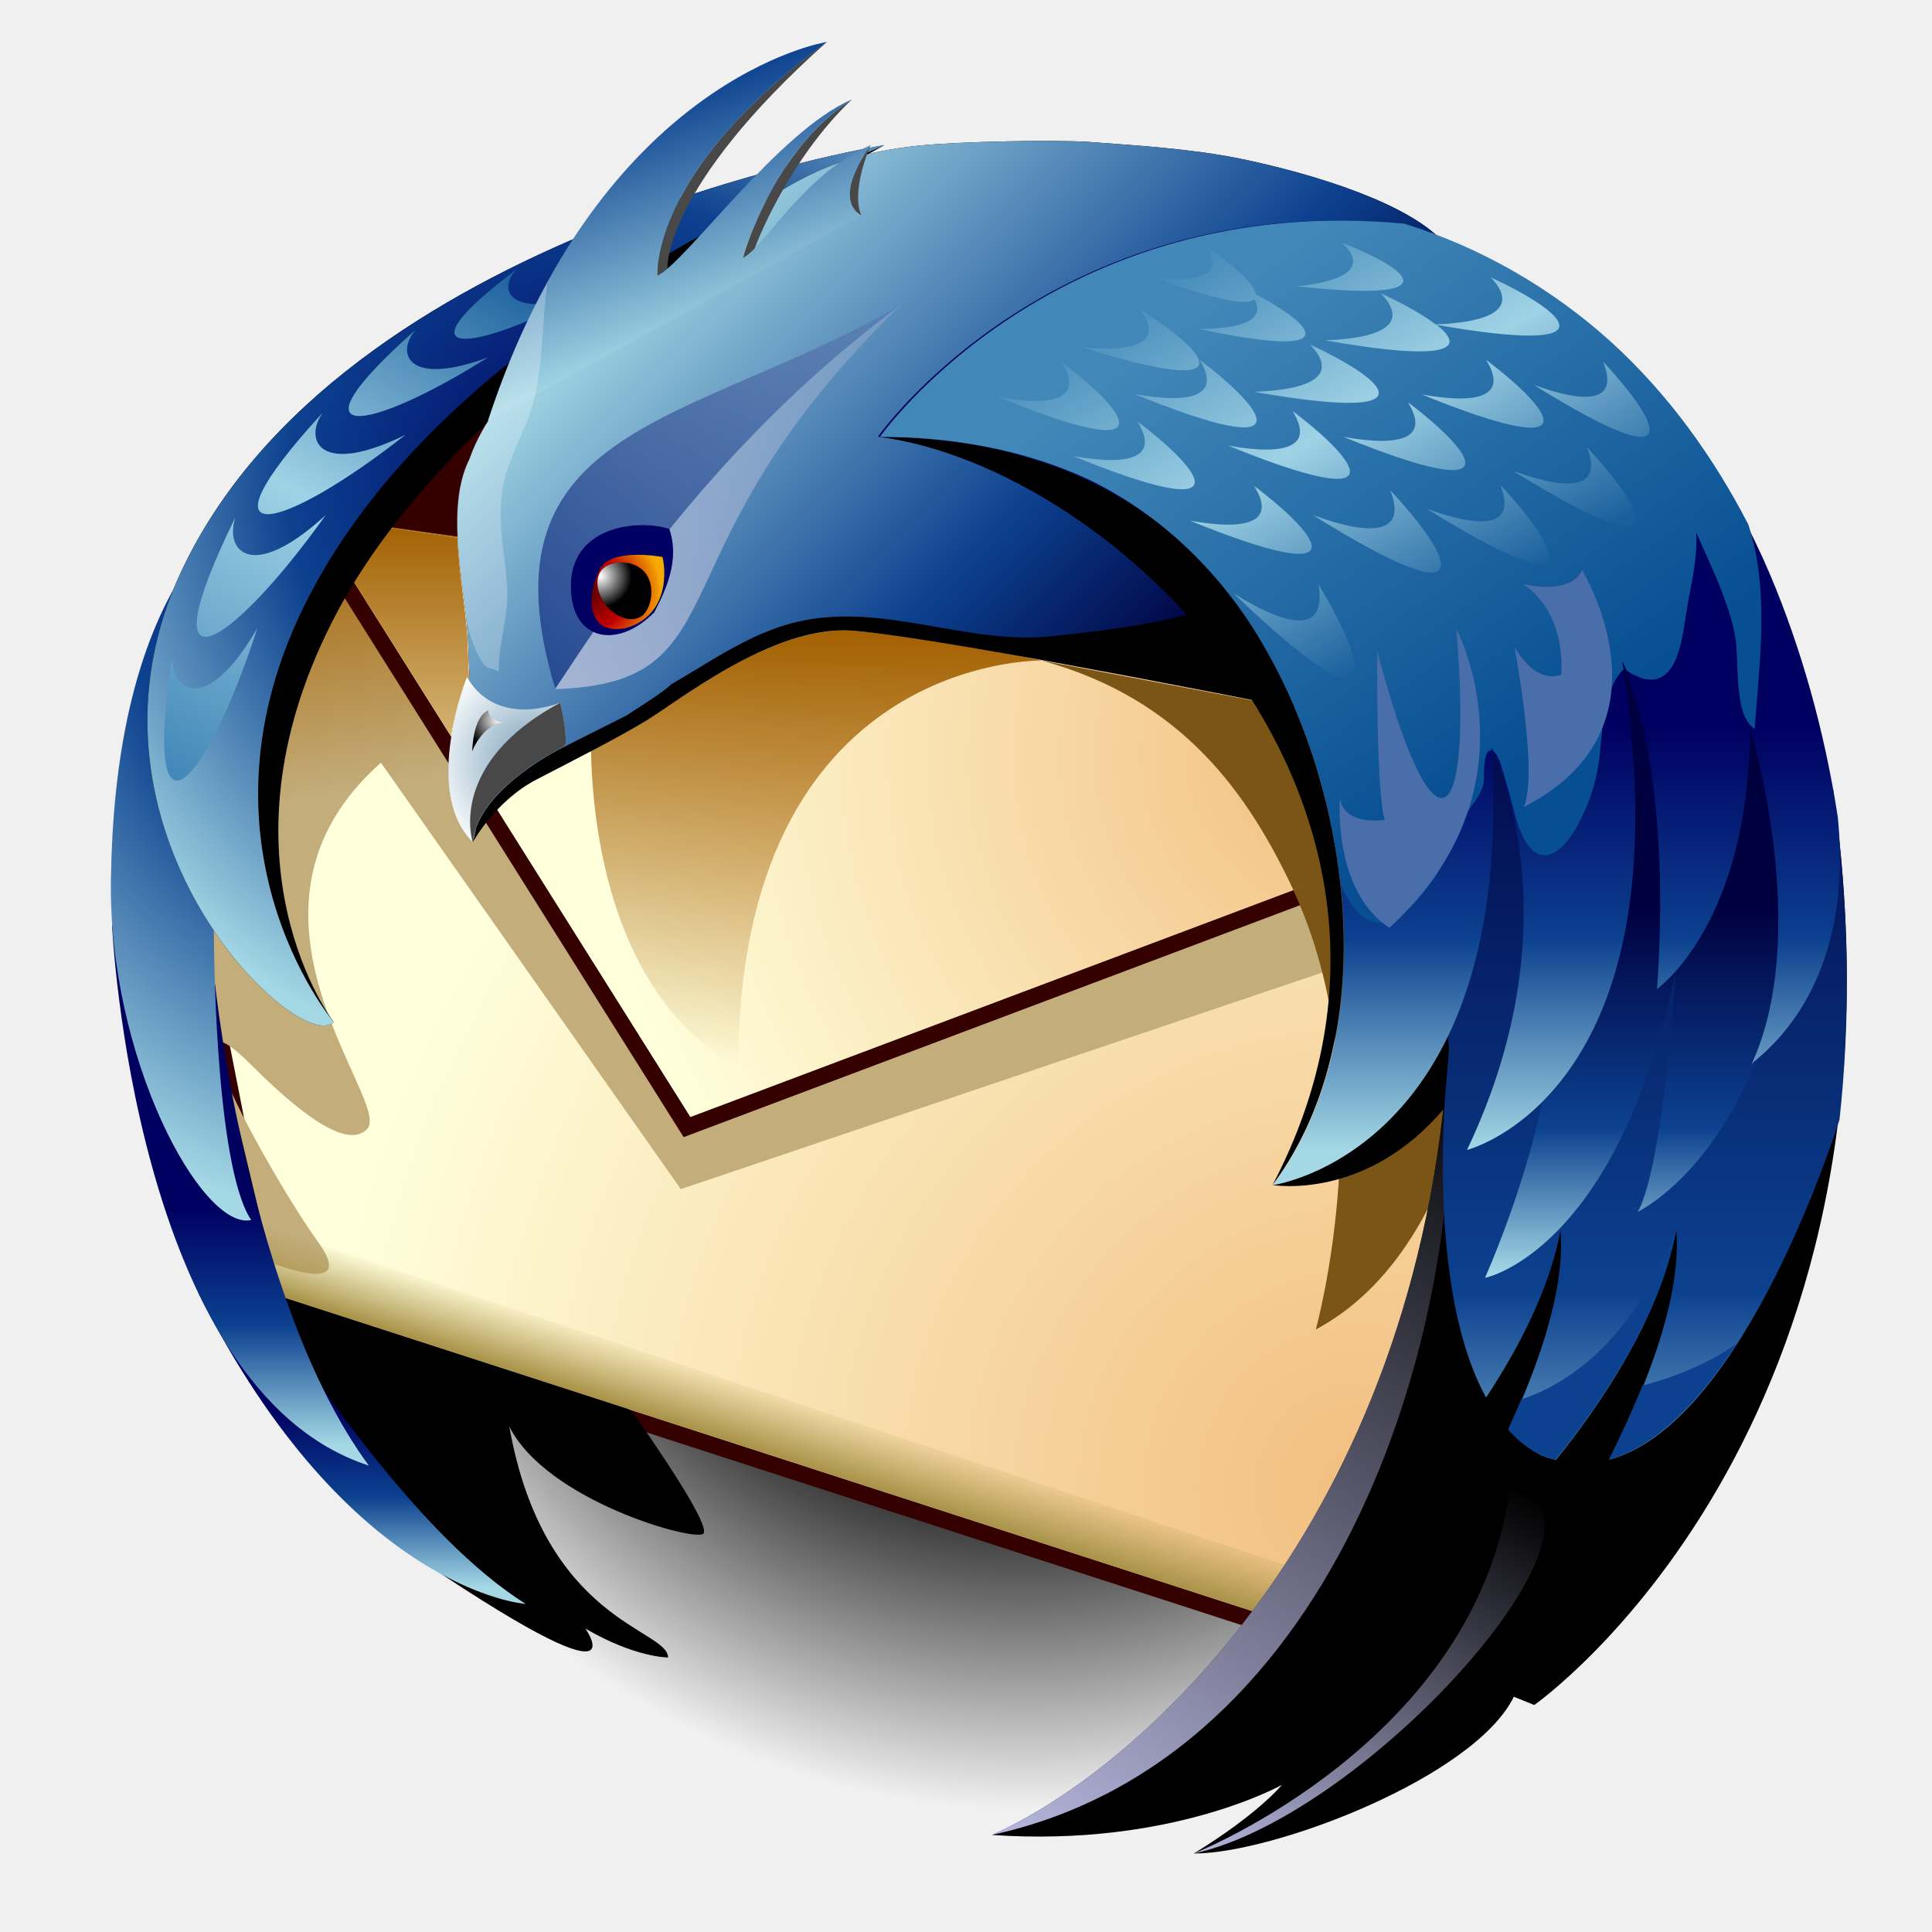
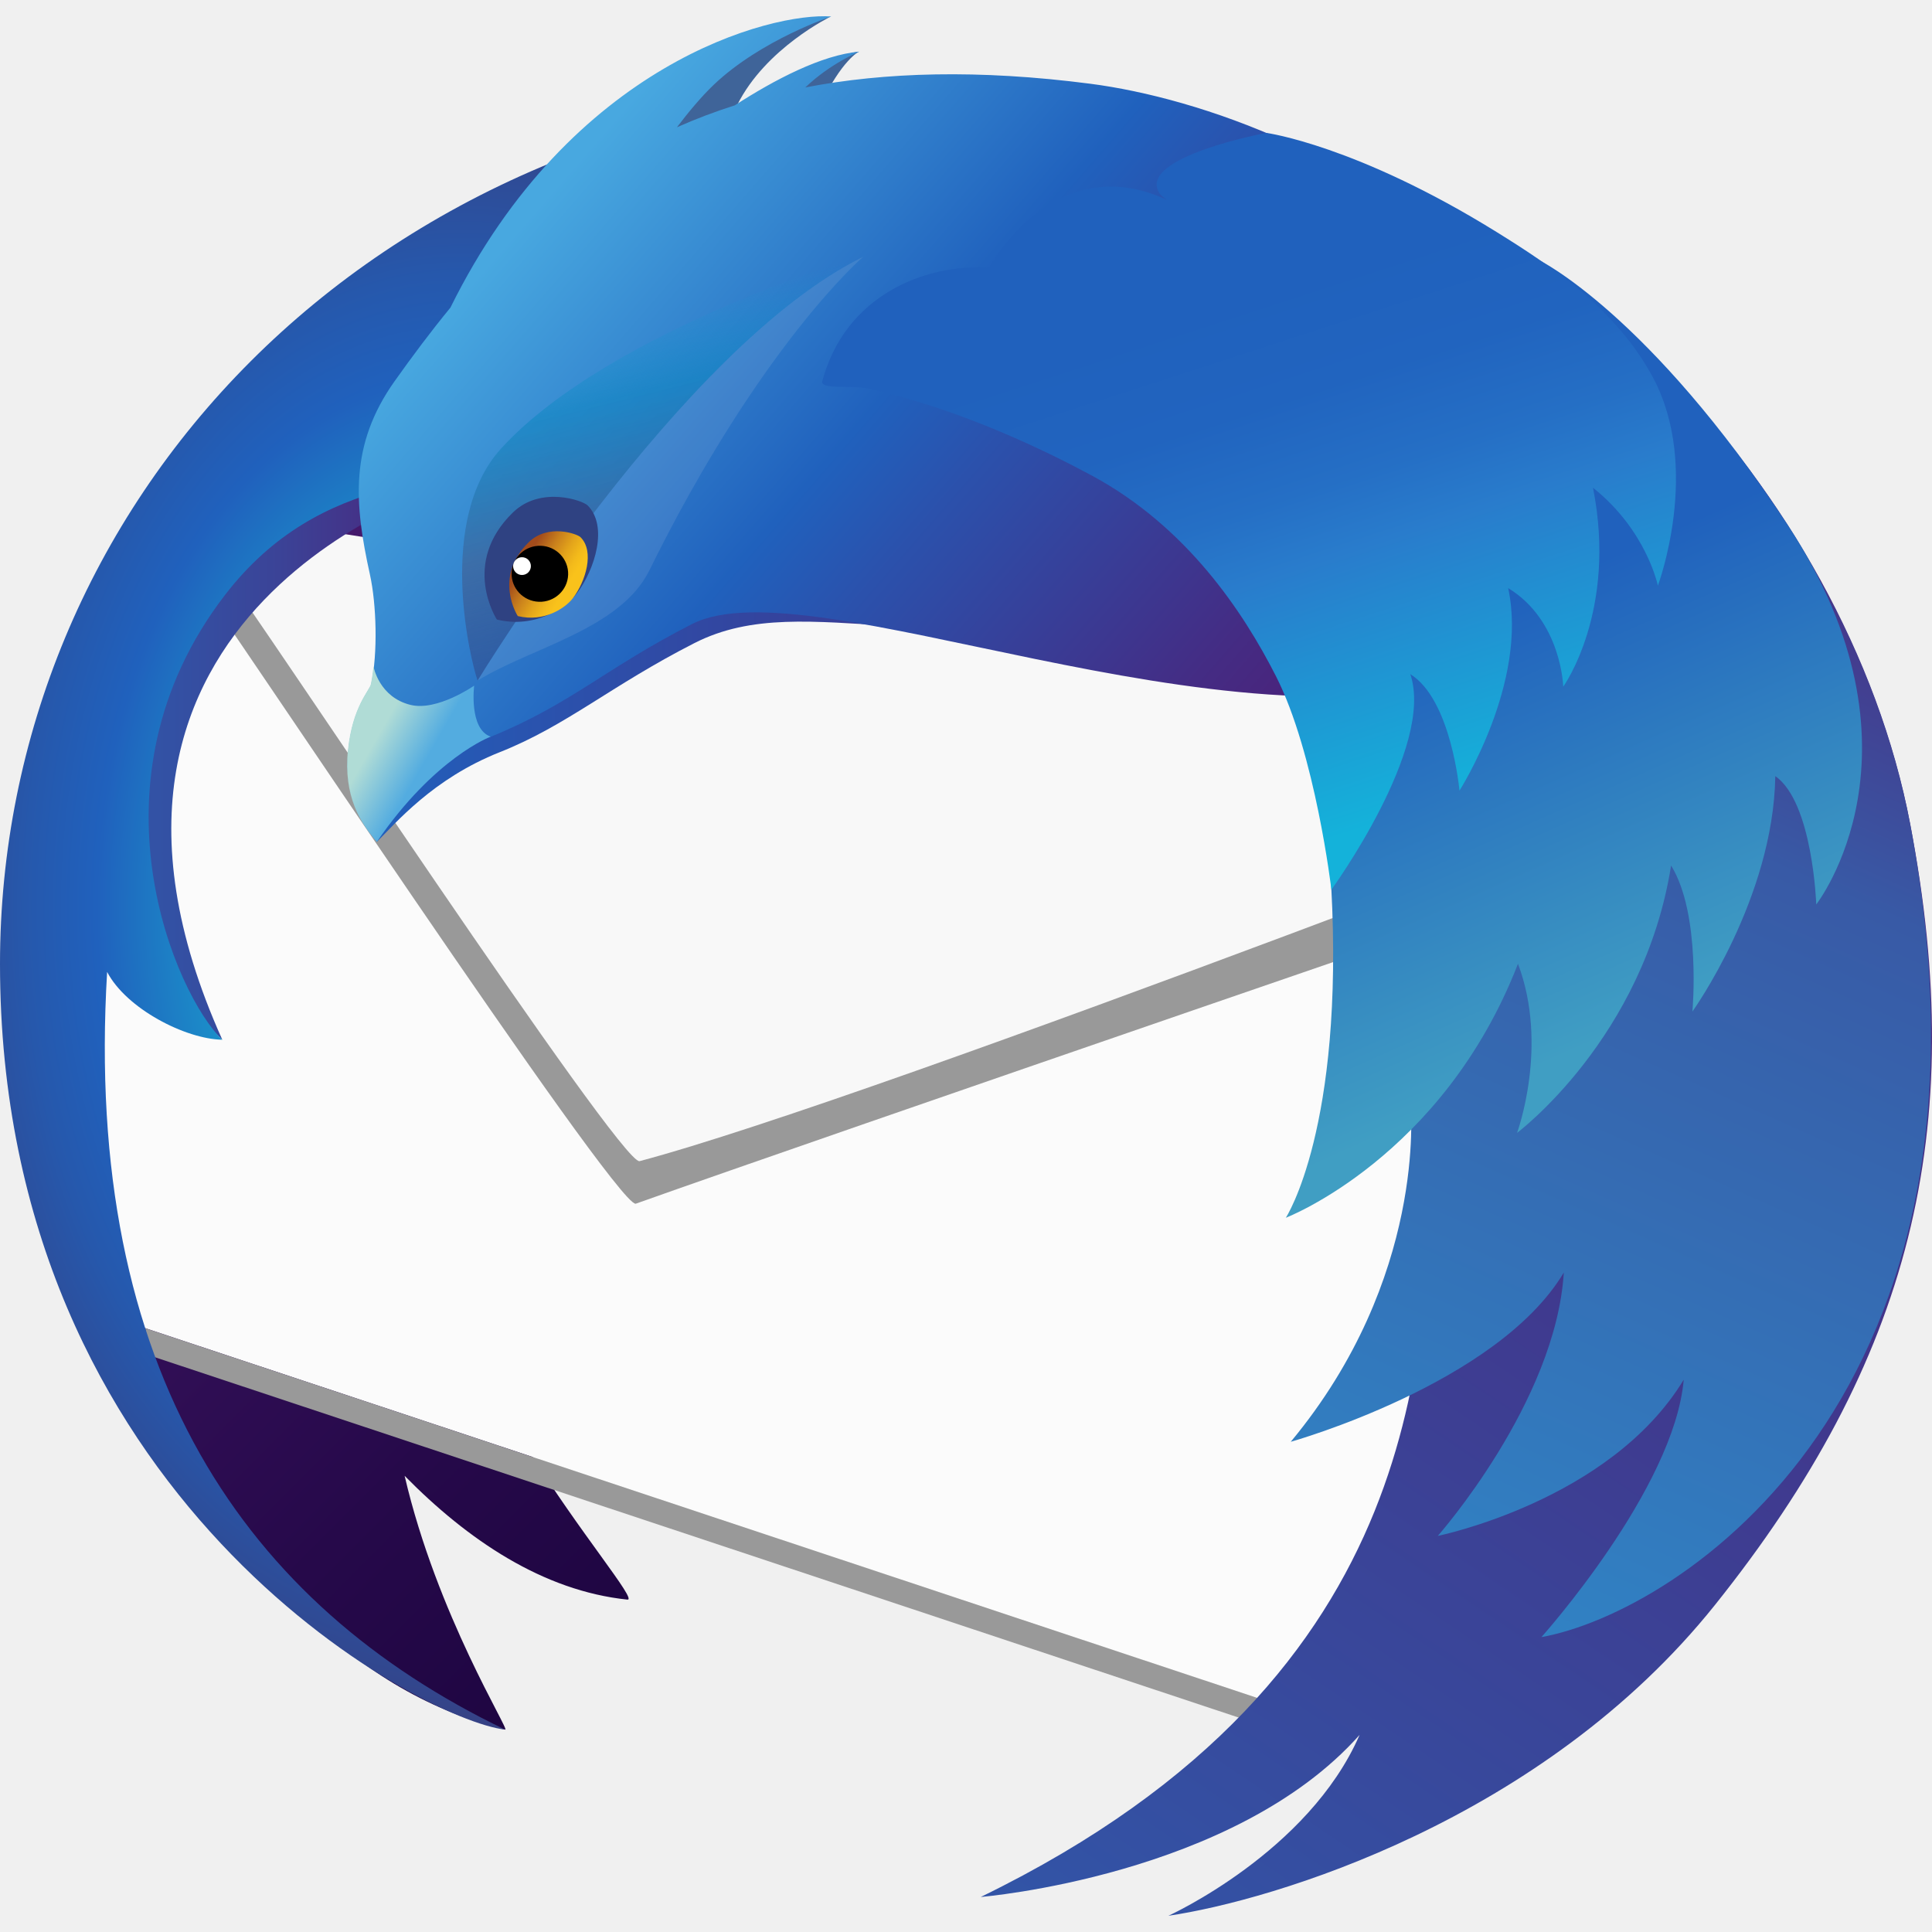
- <svg xmlns="http://www.w3.org/2000/svg" version="1.1" width="48" height="48" viewBox="0 0 48 48">
-   <radialGradient id="SVGID_1_" cx="1364.61" cy="-1930.633" r="90.997" gradientTransform="matrix(0.205 0 0 -0.205 -254.2424 -369.4973)" gradientUnits="userSpaceOnUse">
-     <stop offset="0" stop-color="#000" />
-     <stop offset="0.5" stop-color="#000" />
-     <stop offset="1" stop-color="#000" stop-opacity="0" />
+ <svg xmlns="http://www.w3.org/2000/svg" viewBox="0 0 246.96 242.808" width="250" height="250">
+   <linearGradient id="a" gradientUnits="userSpaceOnUse" x1="199.533" y1="201.907" x2="39.679" y2="42.053">
+     <stop offset="0" stop-color="#130036" />
+     <stop offset=".23" stop-color="#18023b" />
+     <stop offset=".512" stop-color="#26094a" />
+     <stop offset=".821" stop-color="#3d1563" />
+     <stop offset="1" stop-color="#4e1d75" />
+   </linearGradient>
+   <path d="M188.887 35.492c-14.501-9.472-33.046-12.538-43.281-13.609-10.954-1.145-20.468-.943-28.836.285-.709-.009-1.414-.037-2.127-.037-.544 0-1.08.023-1.627.029.225-.275.381-.445.381-.445s-.44.069-1.304.46c-2.717.044-5.421.138-8.085.32 3.711-4.068 6.751-6.2 6.751-6.2s-3.608.528-10.192 6.496c-3.132.288-6.221.67-9.258 1.145 6.918-9.362 14.155-13.304 14.155-13.304s-8.772-1.786-22.507 12.016a60.522 60.522 0 0 0-3.246 3.572C39.68 35.907 11.03 61.758 11.03 92.139c0 5.958-1.829 12.511.143 19.054-.788 10.453.89 38.975.89 38.975s10.837 58.649 52.51 68.846c.662.158-8.707-14.62-12.851-32.442 8.069 8.208 17.685 14.699 28.478 15.824 1.325.137-6.165-8.64-12.725-19.234l94.698 31.906c49.529-21.274 43.763-19.357 54.397-30.875 23.428-25.36 26.708-39.75 20.806-82.235-3.993-28.679-25.16-57.083-48.489-66.466z" fill="url(#a)" />
+   <path fill="#fbfbfb" d="M22.687 62.276L8.546 142.68l7.841 24.294 156.524 52.041 29.028-123.424z" />
+   <path fill="#999" d="M23.128 65.01c.785 1.689.554 2.089.065 2.089-.22 0-.492-.081-.747-.161-.255-.081-.494-.161-.648-.161-.433 0-.189.639 2.263 3.72 3.468 4.406 54.399 81.293 57.182 81.293a.125.125 0 0 0 .04-.006c23.71-8.448 124.543-43.058 124.543-43.058L195.51 93.697 23.128 65.01" />
+   <path d="M24.607 63.121s.76 3.932 4.281 8.284c3.5 4.392 50.51 75.571 52.869 74.944 30.795-8.176 142.525-51.674 142.525-51.674L24.607 63.121z" fill="#f8f8f8" />
+   <path fill="#999" d="M167.321 217.161L18.568 167.703l.526 3.475 149.882 49.834z" />
+   <linearGradient id="b" gradientUnits="userSpaceOnUse" x1="10.243" y1="95.311" x2="57.704" y2="95.311">
+     <stop offset="0" stop-color="#3156a8" />
+     <stop offset=".247" stop-color="#3351a4" />
+     <stop offset=".536" stop-color="#3b4397" />
+     <stop offset=".845" stop-color="#472c82" />
+     <stop offset="1" stop-color="#4e1d75" />
+   </linearGradient>
+   <path d="M57.704 59.795s-54.122 15.85-29.288 71.033c0 0-11.387-10.426-18.167-23.757-.305-.597 11.301-41.829 11.301-41.829l36.154-5.447z" fill="url(#b)" />
+   <radialGradient id="c" cx="59.073" cy="113.923" r="85.247" gradientTransform="matrix(1 0 0 1.45 0 -51.265)" gradientUnits="userSpaceOnUse">
+     <stop offset=".165" stop-color="#14cdda" />
+     <stop offset=".548" stop-color="#2061bd" />
+     <stop offset=".655" stop-color="#2658ac" />
+     <stop offset=".864" stop-color="#373f81" />
+     <stop offset="1" stop-color="#432d62" />
  </radialGradient>
-   <path fill="url(#SVGID_1_)" d="M44.219,26.365c0,10.306-8.354,18.659-18.652,18.659c-10.299,0-18.663-8.354-18.663-18.659c0-10.305,8.354-18.659,18.659-18.659C35.867,7.707,44.219,16.06,44.219,26.365z" />
-   <path fill="#340000" d="M9.038,11.658l-5.241,6.709l2.78,14.148l25.587,8.286l6.121-10.398l-1.794-15.579L16.846,5.759l-7.665,5.716L9.038,11.658z" />
-   <radialGradient id="SVGID_2_" cx="1405.107" cy="-1982.804" r="126.302" gradientTransform="matrix(0.205 0 0 -0.205 -254.2424 -369.4973)" gradientUnits="userSpaceOnUse">
-     <stop offset="0" stop-color="#F2BE7F" />
-     <stop offset="1" stop-color="#FFFFDC" />
-   </radialGradient>
-   <path fill="url(#SVGID_2_)" d="M36.719,20.388L17.153,27.75L8.16,13.448l-3.924,5.023l2.696,13.728l25.046,8.109l5.885-9.996L36.719,20.388z" />
-   <linearGradient id="SVGID_3_" gradientUnits="userSpaceOnUse" x1="1353.487" y1="-1886.211" x2="1347.807" y2="-1852.751" gradientTransform="matrix(0.205 0 0 -0.205 -254.2424 -369.4973)">
-     <stop offset="0" stop-color="#C3AD7B" />
-     <stop offset="1" stop-color="#A25F00" />
+   <path d="M28.416 130.828c-4.707-.081-12.269-3.964-14.722-8.665-3.066 51.098 17.782 80.939 50.88 96.853C53.759 217.776 0 189.407 0 121.14 0 63.093 46.06 11.208 118.142 8.831c.442 3.254-35.736 11.414-36.893 15.251-1.796 5.972-5.924 12.473-9.406 17.684-4.718 7.061 6.557 13.099-1.729 15.001-12.468 2.861-29.098 1.277-41.361 17.219-18.434 23.965-6.133 51.379-.337 56.842z" fill="url(#c)" />
+   <linearGradient id="d" gradientUnits="userSpaceOnUse" x1="44.539" y1="57.898" x2="191.515" y2="57.898">
+     <stop offset="0" stop-color="#2061bd" />
+     <stop offset=".185" stop-color="#2b51ac" />
+     <stop offset=".683" stop-color="#442c84" />
+     <stop offset=".941" stop-color="#4e1d75" />
  </linearGradient>
-   <path fill="url(#SVGID_3_)" d="M16.914,29.543L9.464,18.949c-4.168,3.69,0.272,8.406-0.336,9.092c-0.411,0.455-1.37-0.069-2.875-1.573c-2.258-2.255,0.41,2.665,1.64,4.374c0.82,1.14-0.159,1.071-2.938-0.205L4.133,17.241l3.64-4.409l36.206,5.023l-10.662,6.151L16.914,29.543z" />
-   <path fill="#340000" d="M43.04,18.01l-25.887,9.74l-9.38-14.917L7.426,13.05l9.559,15.202l26.198-9.858L43.04,18.01z" />
-   <radialGradient id="SVGID_4_" cx="1403.105" cy="-1894.133" r="90.871" gradientTransform="matrix(0.205 0 0 -0.205 -254.2424 -369.4973)" gradientUnits="userSpaceOnUse">
-     <stop offset="0" stop-color="#F2BE7F" />
-     <stop offset="1" stop-color="#FFFFDC" />
-   </radialGradient>
-   <path fill="url(#SVGID_4_)" d="M36.719,20.388l-0.388-3.362L8.552,12.947l-0.147,0.187L8.16,13.448l8.993,14.302L36.719,20.388z" />
-   <linearGradient id="SVGID_5_" gradientUnits="userSpaceOnUse" x1="1333.512" y1="-1978.503" x2="1335.823" y2="-1971.378" gradientTransform="matrix(0.205 0 0 -0.205 -254.2424 -369.4973)">
-     <stop offset="0" stop-color="#AA944B" />
-     <stop offset="1" stop-color="#AA944B" stop-opacity="0" />
+   <path d="M137.048 10.699c-46.682-3.582-70.707 15.097-86.13 36.817-5.617 7.906-5.002 15.166-3.068 23.937.831 3.744 1.671 5.538.659 9.355-.558 2.106-.465 4.072-1.158 5.314-.959 1.717-2.18 3.594-2.589 6.677-1.022 7.699 1.703 10.151 3.406 12.741 2.426-2.409 7.165-8.079 15.71-11.466 8.545-3.387 14.167-8.477 24.876-13.941 14.632-7.463 31.782 3.859 64.3-6.796 10.006-3.279 33.002-37.344 38.461-38.652-15.203-16.812-41.067-22.959-54.467-23.986z" fill="url(#d)" />
+   <path d="M106.207.032s-8.335 4.026-11.965 11.301c8.381-4.225 13.246-6.533 15.546-6.808 0 0-2.203 1.067-4.935 6.87 4.83-1.547 6.493-2.522 7.819-2.537 0 0-.385.61-.737 6.402-7.417-2.404-21.693.397-29.287 5.153C80.072 6.678 106.207.032 106.207.032z" fill="#3f6499" />
+   <linearGradient id="e" gradientUnits="userSpaceOnUse" x1="66.174" y1="23.206" x2="167.264" y2="111.082">
+     <stop offset=".02" stop-color="#48a8e0" />
+     <stop offset=".388" stop-color="#2061bd" />
+     <stop offset=".497" stop-color="#2b51ac" />
+     <stop offset=".789" stop-color="#442c84" />
+     <stop offset=".941" stop-color="#4e1d75" />
  </linearGradient>
-   <path fill="url(#SVGID_5_)" d="M6.932,32.199l25.046,8.109l0.692-1.18L6.594,30.475L6.932,32.199z" />
-   <path fill="#7B5516" d="M36.723,16.833l-0.392,0.193l0.388,3.362l-4.589,1.727c2.264,4.849,0.556,10.915,0.562,10.915c3.508-1.876,4.428-7.259,4.598-11.351L36.723,16.833z" />
-   <path fill="#7B5516" d="M25.878,16.411c3.539,0.963,5.167,3.379,6.258,5.704l4.585-1.727l-0.388-3.362l-3.662-0.538l-0.241,1.163L25.878,16.411z" />
-   <linearGradient id="SVGID_6_" gradientUnits="userSpaceOnUse" x1="1288.275" y1="-1891.155" x2="1288.275" y2="-1865.193" gradientTransform="matrix(0.205 0 0 -0.205 -254.2424 -369.4973)">
-     <stop offset="0.01" stop-color="#D2B170" />
-     <stop offset="1" stop-color="#A25F00" />
+   <path d="M139.379 8.63c-14.309-1.854-26.27-1.489-36.439.47 3.198-3.065 6.898-4.575 6.898-4.575-4.795.424-10.781 3.554-15.917 6.868a71.737 71.737 0 0 0-7.39 2.799c1.43-1.885 3.094-3.899 4.72-5.445C97.29 3.004 106.257.032 106.257.032 98.603-.53 72.989 6.027 57.576 37.245c-2.526 3.077-4.883 6.235-7.129 9.398-5.798 8.164-5.162 15.658-3.162 24.715.852 3.867 1.009 10.04.168 14.029-.168.799-2.363 2.863-2.926 8.428-.602 5.905 1.505 8.804 3.582 11.203 7.38-10.792 14.661-12.931 14.661-12.931 10.33-4.232 14.63-8.752 25.688-14.393 15.108-7.709 67.939 17.45 101.512 6.448 10.332-3.384-3.977-47.359 1.663-48.709-15.699-17.36-38.494-25.02-52.254-26.803z" fill="url(#e)" />
+   <linearGradient id="f" gradientUnits="userSpaceOnUse" x1="19.676" y1="337.414" x2="217.835" y2="43.631">
+     <stop offset=".379" stop-color="#3156a8" />
+     <stop offset="1" stop-color="#4e1d75" />
  </linearGradient>
-   <path fill="url(#SVGID_6_)" d="M11.361,13.359l-2.809-0.412l-0.147,0.187L8.16,13.448l3.033,4.823l0.017-0.002c0.133-0.812,0.392-1.454,0.397-1.454c0.006,0,0.015,0.039,0.051,0.103l-0.039-0.894c-0.016-0.726-0.213-1.712-0.252-2.664H11.361z" />
-   <linearGradient id="SVGID_7_" gradientUnits="userSpaceOnUse" x1="1338.873" y1="-1931.386" x2="1338.873" y2="-1878.43" gradientTransform="matrix(0.205 0 0 -0.205 -254.2424 -369.4973)">
-     <stop offset="0" stop-color="#A25F00" stop-opacity="0" />
-     <stop offset="1" stop-color="#A25F00" />
+   <path d="M244.176 103.288c-8.276-43.237-48.096-82.572-80.117-84.752-14.211-.968-9.847 6.319-18.739 9.094-38.32 11.959-38.906 18.941-38.906 18.941 81.252 3.819 82.484 84.064 60.724 104.366 6.123-1.428 12.762-8.914 18.859-20.666-.732 4.931-1.36 10.98-2.274 17.729-2.788 20.595.823 63.614-58.356 92.405 0 0 32.372-2.646 48.425-20.717-6.528 15.012-24.441 23.121-24.441 23.121 13.182-1.928 47.81-12.146 69.868-39.732 24.966-31.225 32.474-60.519 24.957-99.789z" fill="url(#f)" />
+   <linearGradient id="g" gradientUnits="userSpaceOnUse" x1="96.745" y1="278.646" x2="206.317" y2="32.542">
+     <stop offset="0" stop-color="#29abe2" />
+     <stop offset=".773" stop-color="#385aa6" />
+     <stop offset=".858" stop-color="#414293" />
+     <stop offset="1" stop-color="#4e1d75" />
  </linearGradient>
-   <path fill="url(#SVGID_7_)" d="M25.878,16.411c0,0-2.778-0.605-4.72-0.742c-1.941-0.138-4.363,1.78-5.126,2.239c-0.406,0.244-0.863,0.492-1.349,0.75c0.039,1.93,0.506,6.114,3.658,7.862c-0.008-10.252,7.537-10.109,7.544-10.109H25.878z" />
-   <path d="M15.614,35.01l-8.682-2.811l-1.029-4.314l-1.821-0.597c0,0,1.896,5.946,5.278,10.724c6.854,4.777,5.179,2.45,5.186,2.45c1.226,0.718,2.046,0.718,2.052,0.718c-0.004-0.718-3.08-0.871-3.945-5.741c0.918,1.845,4.609,2.87,4.82,2.665c0.135-0.137-0.45-1.145-1.755-3.023L15.614,35.01z" />
-   <linearGradient id="SVGID_8_" gradientUnits="userSpaceOnUse" x1="1282.58" y1="-1994.774" x2="1282.58" y2="-1972.963" gradientTransform="matrix(0.205 0 0 -0.205 -254.2424 -369.4973)">
-     <stop offset="0" stop-color="#A4D8E5" />
-     <stop offset="0.5" stop-color="#0C418F" />
-     <stop offset="1" stop-color="#000060" />
+   <path d="M164.993 182.221s26.396-7.38 34.903-21.633c-1.032 16.619-16.107 33.662-16.107 33.662s22.038-4.46 31.436-19.968c-1.224 13.994-18.191 32.907-18.191 32.907 17.346-3.113 60.93-30.645 47.143-103.901-8.142-43.262-48.096-82.572-80.117-84.752-14.211-.968-9.847 6.319-18.739 9.094-38.32 11.959-38.906 18.941-38.906 18.941 81.252 3.819 102.844 46.344 60.724 103.231 6.123-1.429 8.578-4.794 13.178-10.301-.002 0 2.084 21.78-15.324 42.72z" fill="url(#g)" />
+   <linearGradient id="h" gradientUnits="userSpaceOnUse" x1="48.269" y1="92.034" x2="54.241" y2="95.468">
+     <stop offset="0" stop-color="#b0dcd6" />
+     <stop offset="1" stop-color="#53ace0" />
  </linearGradient>
-   <path fill="url(#SVGID_8_)" d="M13.053,39.848c0,0-4.378-0.298-8.104-7.686c-2.2-7.643,2.903,4.396,8.109,7.686H13.053z" />
-   <linearGradient id="SVGID_9_" gradientUnits="userSpaceOnUse" x1="1269.082" y1="-1977.509" x2="1269.082" y2="-1948.72" gradientTransform="matrix(0.205 0 0 -0.205 -254.2424 -369.4973)">
-     <stop offset="0" stop-color="#A4D8E5" />
-     <stop offset="0.5" stop-color="#0C418F" />
-     <stop offset="1" stop-color="#000060" />
+   <path d="M60.609 85.567s-4.719 3.301-8.136 2.46c-4.045-.993-4.73-4.913-4.73-4.913-.089.803-.192 1.578-.341 2.273-.168.799-2.363 2.863-2.926 8.428-.602 5.905 1.615 9.325 3.692 11.724C55.549 94.747 62.72 92.087 62.72 92.087c-2.809-.982-2.111-6.52-2.111-6.52z" fill="url(#h)" />
+   <linearGradient id="i" gradientUnits="userSpaceOnUse" x1="80.784" y1="38.025" x2="90.637" y2="77.544">
+     <stop offset=".007" stop-color="#1398d1" stop-opacity="0" />
+     <stop offset=".248" stop-color="#1187c2" stop-opacity=".62" />
+     <stop offset=".642" stop-color="#3f6499" stop-opacity=".71" />
+     <stop offset="1" stop-color="#2f4282" stop-opacity=".5" />
  </linearGradient>
-   <path fill="url(#SVGID_9_)" d="M2.784,22.99c0,0,0.529,11.525,6.379,13.422c-2.978-4.049-3.822-11.943-3.816-11.943L2.784,22.99z" />
-   <radialGradient id="SVGID_10_" cx="1295.104" cy="-1874.132" r="77.83" gradientTransform="matrix(0.205 0 0 -0.205 -254.2424 -369.4973)" gradientUnits="userSpaceOnUse">
-     <stop offset="0" stop-color="#000060" />
-     <stop offset="0.5" stop-color="#0C418F" />
-     <stop offset="1" stop-color="#A4D8E5" />
-   </radialGradient>
-   <path fill="url(#SVGID_10_)" d="M6.235,30.313c-1.23,0.256-3.562-4.05-3.479-8.509c0.049-2.973,0.56-5.348,1.532-7.125l1.025,8.458c0,0,0,5.792,0.929,7.177H6.235z" />
-   <path d="M21.972,3.605c0,0-14.046,2.256-17.679,11.072C1.802,20.907,7.44,26.238,8.292,25.392c-0.004,0-3.062-3.98-0.049-9.926C10.246,11.501,14.823,7.548,21.972,3.605z" />
-   <radialGradient id="SVGID_11_" cx="1310.854" cy="-1861.381" r="71.42" gradientTransform="matrix(0.205 0 0 -0.205 -254.2424 -369.4973)" gradientUnits="userSpaceOnUse">
-     <stop offset="0" stop-color="#000060" />
-     <stop offset="0.5" stop-color="#0C418F" />
-     <stop offset="1" stop-color="#A4D8E5" />
-   </radialGradient>
-   <path fill="url(#SVGID_11_)" d="M21.972,3.605c0,0-14.046,2.256-17.679,11.072C1.802,20.907,7.44,26.238,8.292,25.392c-0.004,0-3.9-4.614-0.459-10.868C10.121,10.355,14.833,6.715,21.972,3.605z" />
-   <linearGradient id="SVGID_12_" gradientUnits="userSpaceOnUse" x1="1300.102" y1="-1832.466" x2="1262.579" y2="-1897.449" gradientTransform="matrix(0.205 0 0 -0.205 -254.2424 -369.4973)">
-     <stop offset="0.01" stop-color="#1B609D" />
-     <stop offset="0.5" stop-color="#9FD2E5" />
-     <stop offset="1" stop-color="#4187B8" />
+   <path d="M61.051 84.921s25.888-42.662 49.292-54.175c2.173-1.093-32.405 9.191-46.32 24.55-8.271 9.129-3.891 27.002-2.972 29.625z" fill="url(#i)" />
+   <path d="M61.051 84.921l.075-.045c6.694-4.136 18.166-6.518 21.864-14.015 14.237-28.869 27.354-40.115 27.354-40.115-23.405 11.513-49.293 54.175-49.293 54.175z" opacity=".1" fill="#f2f2f2" />
+   <path d="M63.512 77.118s-4.666-7.159 2.053-13.687c3.546-3.44 8.919-1.529 9.54-.91 2.644 2.622.982 8.156-1.398 11.288-1.345 1.764-5.259 4.51-10.195 3.309z" fill="#2f4282" />
+   <linearGradient id="j" gradientUnits="userSpaceOnUse" x1="48.738" y1="14.373" x2="43.199" y2="11.303" gradientTransform="rotate(1.985 -1624.088 732.523)">
+     <stop offset="0" stop-color="#f9c21b" />
+     <stop offset=".148" stop-color="#f3ba1b" />
+     <stop offset=".379" stop-color="#e3a41b" />
+     <stop offset=".663" stop-color="#c9801c" />
+     <stop offset=".988" stop-color="#a44e1c" />
+     <stop offset="1" stop-color="#a34c1c" />
  </linearGradient>
-   <path fill="url(#SVGID_12_)" d="M4.271,16.353c-0.752,5.023,0.865,3.144,2.125-0.752c-1.253,2.169-2.125,1.589-2.118,0.752H4.271z M5.837,12.875C3.6,17.438,5.71,16.136,8.09,12.8c-1.852,1.691-2.507,0.874-2.247,0.076H5.837z M10.307,8.211c-3.256,2.893-1.159,2.544,1.814,0.67c-2.021,0.742-2.274-0.119-1.809-0.67H10.307z M8,10.271c-3.258,3.562-0.986,2.937,2.075,0.531c-2.141,1.05-2.52,0.129-2.069-0.531H8z M14.326,7.391c-1.771,0.496-1.929-0.258-1.493-0.697c-2.987,2.248-1.17,2.094,1.499,0.697H14.326z" />
-   <path d="M35.734,5.886c-1.066-0.997-3.541-1.663-4.943-1.948c-1.208-0.242-2.494-0.32-3.711-0.41c-0.842-0.06-3.236-0.015-4.253,0.09c-2.567,0.266-3.595,1.214-5.659,2.673c-1.893,1.331-4.677,2.781-5.5,5.108c-0.652,1.292-0.065,3.354-0.035,4.624l0.035,0.894c-0.039-0.063-0.057-0.103-0.051-0.103c0.006,0-1.14,2.828,0.133,4.101c0.012-0.115,0.039-0.228,0.084-0.338l-0.082,0.338c0,0,0.556-1.017,1.577-1.548c1.021-0.531,1.958-1,2.721-1.46c0.763-0.459,3.153-2.374,5.102-2.239c1.298,0.091,5.057,0.752,11.278,1.982l0.649-3.143l-1.177-0.888c0.125-0.33,0.221-0.681,0.404-0.98c0.446-0.769,0.502-1.439,0.494-2.317C33.838,10.077,35,9.65,35.68,8.769c0.578-0.771,0.856-2.132,0.061-2.883H35.734z" />
-   <linearGradient id="SVGID_13_" gradientUnits="userSpaceOnUse" x1="1319.809" y1="-1831.457" x2="1376.839" y2="-1888.488" gradientTransform="matrix(0.205 0 0 -0.205 -254.2424 -369.4973)">
-     <stop offset="0" stop-color="#A4D8E5" />
-     <stop offset="0.67" stop-color="#0C418F" />
-     <stop offset="1" stop-color="#000040" />
+   <path d="M66.187 76.674s-3.224-4.949 1.422-9.459c2.446-2.376 6.161-1.056 6.592-.63 1.826 1.812.676 5.637-.968 7.8-.929 1.223-3.635 3.119-7.046 2.289z" fill="url(#j)" />
+   <path d="M72.623 71.393c-.072 1.978-1.746 3.522-3.738 3.454-1.996-.069-3.558-1.726-3.487-3.704.071-1.977 1.744-3.521 3.741-3.453 1.992.069 3.553 1.727 3.484 3.703z" />
+   <circle cx="66.725" cy="70.287" r="1.136" fill="#fff" />
+   <linearGradient id="k" gradientUnits="userSpaceOnUse" x1="206.211" y1="130.139" x2="169.43" y2="47.526">
+     <stop offset="0" stop-color="#409ec3" />
+     <stop offset=".62" stop-color="#2061bd" />
  </linearGradient>
-   <path fill="url(#SVGID_13_)" d="M35.734,5.886c-1.066-0.997-3.541-1.663-4.943-1.948c-1.208-0.242-2.494-0.32-3.711-0.41c-0.842-0.06-3.236-0.015-4.253,0.09c-2.567,0.266-3.595,1.214-5.659,2.673c-1.893,1.331-4.677,2.781-5.5,5.108c-0.652,1.292-0.065,3.354-0.035,4.624l0.035,0.894c-0.039-0.063-0.057-0.103-0.051-0.103c0.006,0-1.14,2.828,0.133,4.101c0.137-1.333,2.255-2.358,2.262-2.358l1.561-0.785c0.238-0.162,0.892-0.56,1.101-0.769c1.245-0.72,2.288-1.511,3.76-1.657c1.942-0.195,3.779,0.668,5.716,0.459c1.588-0.172,3.759-0.398,5.139-1.277c0.648-0.417,0.666-1.261,1.041-1.889c0.447-0.767,0.503-1.439,0.494-2.317c1.038-0.246,2.201-0.672,2.879-1.554c0.555-0.771,0.833-2.132,0.037-2.883H35.734z" />
-   <path fill="#484848" d="M21.152,2.478c-0.224,0.094-0.451,0.226-0.675,0.383c0.228-0.158,0.455-0.291,0.681-0.383H21.152z M21.152,2.478c-1.975,1.281-2.701,3.931-2.694,3.931c0.201-0.086,0.498-0.463,0.898-0.925c-0.24,0.277-0.445,0.525-0.607,0.695c0.01-0.049,0.814-2.184,2.409-3.701H21.152z M20.537,1.042c-4.408,3.221-4.206,5.807-4.199,5.807c0.063-0.033,0.146-0.092,0.246-0.172c-0.008-0.002-0.125-1.991,3.959-5.635H20.537z M21.629,3.605c-1.017,1.436-0.238,1.743-0.231,1.743C21.404,5.349,21.109,4.871,21.629,3.605z M20.545,4.274c0.326-0.264,0.687-0.502,1.091-0.668c-0.42,0.174-0.779,0.41-1.085,0.668c-0.006,0-0.006,0,0,0H20.545z" />
-   <linearGradient id="SVGID_14_" gradientUnits="userSpaceOnUse" x1="1324.93" y1="-1843.63" x2="1314.877" y2="-1816.001" gradientTransform="matrix(0.205 0 0 -0.205 -254.2424 -369.4973)">
-     <stop offset="0" stop-color="#A4D8E5" />
-     <stop offset="1" stop-color="#0C418F" />
+   <path d="M228.505 65.01c-17.721-26.976-31.761-33.831-31.761-33.831s.645 19.65 10.484 29.128c1.124 1.083-11.774-8.432-11.774-8.432s-2.758 9.076 3.562 19.51c-1.836-2.439-3.051-3.363-3.051-3.363s-11.908 5.491-15.423 13.109c-1.815-3.426-3.176-5.444-3.176-5.444s-8.236 16.437-7.201 35.495c1.684 30.988-5.803 42.404-5.803 42.404s20.057-7.695 29.676-32.468c3.974 10.533-.121 21.619-.121 21.619s16.206-12.109 19.691-34.18c3.863 6.23 2.727 18.664 2.727 18.664s10.344-14.402 10.596-30.086c4.794 3.343 5.235 16.399 5.235 16.399s15.336-19.606-3.661-48.524z" fill="url(#k)" />
+   <linearGradient id="l" gradientUnits="userSpaceOnUse" x1="176.76" y1="103.061" x2="150.407" y2="21.954">
+     <stop offset="0" stop-color="#14b2da" />
+     <stop offset=".403" stop-color="#297ccc" />
+     <stop offset=".508" stop-color="#256fc5" />
+     <stop offset=".649" stop-color="#2164bf" />
+     <stop offset=".816" stop-color="#2061bd" />
+     <stop offset=".984" stop-color="#2061bd" />
  </linearGradient>
-   <path fill="url(#SVGID_14_)" d="M12.122,10.456c2.793-8.528,8.415-9.414,8.421-9.414c-4.413,3.221-4.21,5.807-4.204,5.807c0.722-0.365,3.035-3.619,4.818-4.372c-1.977,1.281-2.704,3.931-2.698,3.931c0.49-0.205,1.518-2.11,3.18-2.803c-1.019,1.436-0.242,1.743-0.236,1.743L12.122,10.456z" />
-   <path d="M45.535,19.593l-8.954-3.736l-0.769,8.663c0.098,0.561,0.164,1.165,0.207,1.805c-0.01-0.106-0.017-0.209-0.019-0.313c-0.744,11.907-7.808,18.005-11.353,19.577c4.455,0.308,7.192-1.242,7.198-1.242c0.007,0-0.597,0.73-2.186,1.703c1.999,0,6.972-1.896,7.952-3.895l0.508,0.205c-0.002,0,9.686-6.768,7.42-22.767H45.535z" />
-   <linearGradient id="SVGID_15_" gradientUnits="userSpaceOnUse" x1="1368.562" y1="-2029.248" x2="1423.756" y2="-1933.662" gradientTransform="matrix(0.205 0 0 -0.205 -254.2424 -369.4973)">
-     <stop offset="0.01" stop-color="#B4B4DC" />
-     <stop offset="1" stop-color="#000" />
-   </linearGradient>
-   <path fill="url(#SVGID_15_)" d="M35.992,26.011c-0.74,11.907-7.803,18.005-11.349,19.577c8.743-1.902,11.845-12.848,11.355-19.577H35.992z" />
-   <linearGradient id="SVGID_16_" gradientUnits="userSpaceOnUse" x1="1392.59" y1="-2031.238" x2="1421.574" y2="-1981.031" gradientTransform="matrix(0.205 0 0 -0.205 -254.2424 -369.4973)">
-     <stop offset="0.01" stop-color="#B4B4DC" />
-     <stop offset="1" stop-color="#000" />
-   </linearGradient>
-   <path fill="url(#SVGID_16_)" d="M29.661,46.049c0,0,7.022-2.768,7.849-9.072c3.275,0.461-3.44,8.1-7.843,9.072H29.661z" />
-   <path d="M30.894,15.242c-2.284-3.338-5.803-4.392-9.085-4.392c5.956,0.753,14.721,9.211,9.807,18.592c2.905-3.902,1.915-10.343-0.716-14.2H30.894z" />
-   <path d="M36.02,25.621c-1.594,3.437-4.41,3.82-4.404,3.82s2.354,0.41,4.302-1.948c0.278-0.341,0.289-0.997,0.108-1.872H36.02z" />
-   <linearGradient id="SVGID_17_" gradientUnits="userSpaceOnUse" x1="1439.171" y1="-1978.956" x2="1439.171" y2="-1879.384" gradientTransform="matrix(0.205 0 0 -0.205 -254.2424 -369.4973)">
-     <stop offset="0" stop-color="#6498C1" />
-     <stop offset="0.2" stop-color="#0C418F" />
-     <stop offset="1" stop-color="#000040" />
-   </linearGradient>
-   <path fill="url(#SVGID_17_)" d="M45.535,19.593l-8.954-3.736l-0.769,8.663c0.082,0.471,0.141,0.973,0.185,1.5c-0.003-0.005-0.003-0.009,0.004-0.009c0.004,0.104,0.011,0.207,0.022,0.313c-0.01-0.103-0.019-0.203-0.021-0.303c-0.03,0.432-0.067,0.856-0.104,1.275c-0.115,1.865-0.131,5.328,1.023,7.426c0.785-1.188,1.574-2.67,1.85-4.154c0.123,1.508-0.591,3.445-1.29,4.948c0.231,0.263,0.503,0.479,0.813,0.64c0.117,0.049,0.236,0.086,0.361,0.117c0.982-1.215,2.578-3.459,2.992-5.705c0.143,1.771-0.865,4.141-1.655,5.694c3.366-0.921,5.661-8.306,5.708-8.438c-0.004-0.002-0.004-0.002,0.002-0.004c0.263-2.413,0.27-5.149-0.162-8.229H45.535z" />
-   <path fill="#0C418F" d="M40.805,34.424c-0.268,0.67-0.567,1.304-0.834,1.841c1.214-0.334,2.29-1.511,3.176-2.883c-0.797,0.574-1.77,0.892-2.336,1.042H40.805z" />
-   <path fill="#0C418F" d="M37.795,34.768c-0.108,0.259-0.221,0.512-0.328,0.749c0.234,0.263,0.502,0.479,0.814,0.64c0.117,0.049,0.235,0.086,0.361,0.117c0.981-1.215,2.576-3.459,2.99-5.705c-1.123,2.881-2.82,3.865-3.832,4.199H37.795z" />
-   <linearGradient id="SVGID_18_" gradientUnits="userSpaceOnUse" x1="1438.69" y1="-1956.885" x2="1438.69" y2="-1867.812" gradientTransform="matrix(0.205 0 0 -0.205 -254.2424 -369.4973)">
-     <stop offset="0" stop-color="#A4D8E5" />
-     <stop offset="0.2" stop-color="#0C418F" />
-     <stop offset="0.5" stop-color="#000040" />
-   </linearGradient>
-   <path fill="url(#SVGID_18_)" d="M38.529,23.648c0.563,3.281-1.641,8.1-1.635,8.1s3.293-0.646,4.747-7.652c0,0-0.31,4.865-0.951,6.012c-0.005,0,3.174-1.486,3.847-7.535c0.672-6.049-3.695-9.74-5.079-9.022C38.535,14.029,38.226,17.395,38.529,23.648z" />
-   <linearGradient id="SVGID_19_" gradientUnits="userSpaceOnUse" x1="1404.611" y1="-1941.864" x2="1404.611" y2="-1890.613" gradientTransform="matrix(0.205 0 0 -0.205 -254.2424 -369.4973)">
-     <stop offset="0" stop-color="#A4D8E5" />
-     <stop offset="0.5" stop-color="#0C418F" />
-     <stop offset="1" stop-color="#000060" />
-   </linearGradient>
-   <path fill="url(#SVGID_19_)" d="M45.652,20.294c0-0.002,0-0.002,0.006-0.004c-0.332-2.147-0.908-4.187-1.684-6.022c-1.994-4.679-5.309-7.536-9.143-8.714c-8.719-0.82-13.024,5.296-13.018,5.296c3.285,0,6.803,1.054,9.094,4.392c2.633,3.857,3.623,10.297,0.717,14.2c-0.004,0,6.045-0.82,5.436-10.868c-0.004,0,2.149,4.204-0.613,9.996c-0.004,0,5.584-1.384,3.848-12.148c-0.004,0,1.277,2.46,0.873,8.15c-0.004,0,2.303-1.604,2.309-6.51c-0.004,0,1.586,5.177,0.002,8.458c-0.004,0,0.023-0.091,0.145-0.181c0.494-0.419,2.434-2.075,2.035-6.045H45.652z" />
-   <linearGradient id="SVGID_20_" gradientUnits="userSpaceOnUse" x1="1385.634" y1="-1840.556" x2="1424.634" y2="-1895.056" gradientTransform="matrix(0.205 0 0 -0.205 -254.2424 -369.4973)">
-     <stop offset="0" stop-color="#4187B8" />
-     <stop offset="1" stop-color="#074E92" />
-   </linearGradient>
-   <path fill="url(#SVGID_20_)" d="M31.279,15.847c1.109,1.839,1.781,3.955,2.02,6.085c0.16,0.435,0.576,1.132,1.15,0.972c0.471-0.135,0.9-0.679,1.179-1.07c0.353-0.511,0.492-1.132,0.83-1.65c0.158-0.256,0.38-0.482,0.41-0.798c0.007-0.111-0.032-0.767,0.194-0.747c-0.006-0.022-0.006-0.043-0.002-0.065c-0.004,0,0.011,0.031,0.041,0.084c0.156,0.135,0.216,0.451,0.281,0.64c0.088,0.297,0.168,0.599,0.248,0.9c0.125,0.517,0.48,1.448,1.143,0.872c0.301-0.269,0.488-0.677,0.652-1.044c0.148-0.357,0.239-0.713,0.299-1.099c0.098-0.73,0.067-1.726,0.611-2.302c-0.015-0.068-0.025-0.136-0.029-0.203c-0.004,0,0.037,0.08,0.109,0.24c0.242,0.162,0.58,0.316,0.871,0.156c0.264-0.149,0.381-0.488,0.459-0.767c0.107-0.427,0.146-0.874,0.236-1.308c0.094-0.499,0.194-1.009,0.16-1.518c0.217,0.502,0.455,0.99,0.651,1.507c0.153,0.428,0.312,0.861,0.347,1.32c0.026,0.39,0.019,0.781,0.072,1.171c0.034,0.31,0.105,0.691,0.383,0.888c0.119-1.663,0.375-3.463-0.158-5.081c-0.871-1.689-2.001-3.252-3.405-4.531c-1.485-1.343-3.246-2.358-5.151-2.944c-8.718-0.82-13.024,5.298-13.018,5.298c1.771,0,3.566,0.308,5.189,1.063c1.749,0.845,3.197,2.227,4.232,3.933H31.279z" />
-   <linearGradient id="SVGID_21_" gradientUnits="userSpaceOnUse" x1="1415.593" y1="-1878.206" x2="1388.063" y2="-1830.526" gradientTransform="matrix(0.205 0 0 -0.205 -254.2424 -369.4973)">
-     <stop offset="0.01" stop-color="#1B609D" />
-     <stop offset="0.5" stop-color="#9FD2E5" />
-     <stop offset="1" stop-color="#4187B8" />
-   </linearGradient>
-   <path fill="url(#SVGID_21_)" d="M28.328,7.692c0.588,0.797-0.076,1.066-1.445,0.937c4.109,1.282,3.166,0.15,1.451-0.937H28.328z M32.207,7.112c3.867,0.422,2.836-0.418,1.131-1.083c0.654,0.605,0.112,0.958-1.124,1.083H32.207z M34.982,9.999c0.545,0.888-0.175,1.111-1.602,0.855c4.197,1.708,3.309,0.437,1.607-0.855H34.982z M36.924,8.945c0.547,0.89-0.172,1.111-1.6,0.855c4.197,1.708,3.31,0.437,1.605-0.855H36.924z M28.191,9.792c4.203,1.708,3.314,0.437,1.613-0.855c0.539,0.888-0.181,1.109-1.605,0.855H28.191z M32.115,10.216c0.545,0.888-0.174,1.109-1.602,0.855c4.197,1.708,3.31,0.437,1.607-0.855H32.115z M35.669,8.061c-0.31-0.24-0.806-0.517-1.366-0.779c0.719,0.754,0.061,1.122-1.388,1.173c3.146,0.553,3.511,0.192,2.778-0.384c4.406,0.769,3.272-0.283,1.346-1.181c0.701,0.746,0.059,1.113-1.364,1.17H35.669z M31.154,9.734c4.469,0.785,3.332-0.271,1.396-1.173c0.715,0.752,0.057,1.122-1.391,1.173H31.154z M31.164,7.432c0.283,0.511-0.293,0.74-1.385,0.74c3.645,0.775,2.929-0.058,1.426-0.861c-0.043-0.256-0.578-0.738-1.253-1.22c0.488,0.746-0.123,0.956-1.351,0.775c1.66,0.619,2.396,0.73,2.568,0.566H31.164z M37.604,11.705c4.044,2.52,3.353,1.045,1.821-0.597c0.401,1.017-0.385,1.117-1.815,0.597H37.604z M35.455,12.644c4.044,2.52,3.352,1.045,1.821-0.597c0.399,1.017-0.386,1.117-1.814,0.597H35.455z M26.381,9.004c0.547,0.888-0.173,1.111-1.6,0.855c4.197,1.708,3.309,0.437,1.605-0.855H26.381z M39.831,8.996c0.388,0.968-0.358,1.064-1.72,0.568c3.844,2.399,3.184,0.995,1.727-0.568H39.831z M32.628,12.802c4.245,2.647,3.519,1.099,1.911-0.625c0.42,1.066-0.404,1.173-1.904,0.625H32.628z M28.261,10.475c0.546,0.888-0.175,1.109-1.602,0.855c4.197,1.708,3.31,0.437,1.607-0.855H28.261z M31.164,12.08c0.547,0.89-0.172,1.111-1.6,0.855c4.197,1.708,3.31,0.437,1.605-0.855H31.164z M30.658,14.75c3.789,3.638,3.377,1.891,2.1-0.231c0.2,1.191-0.669,1.12-2.094,0.231H30.658z" />
-   <path fill="#4A6EAA" d="M34.514,23.05c-1.402-0.923-1.229-3.211-1.223-3.211c0.114,0.699,1.104,0.529,1.111,0.529c-0.21-0.65-0.191-4.187-0.186-4.187c1.396,5.264,2.391,4.612,1.967-0.563c-0.012,0,2.124,3.947-1.663,7.433H34.514z" />
-   <path fill="#4A6EAA" d="M37.863,20.044c0.358-0.872-0.24-3.966-0.234-3.966s0.476,0.923,1.158,0.685c0,0,0.17-1.505-0.951-2.255c-0.004,0,1.158,0.308,1.473-0.342c-0.011,0,2.415,3.896-1.439,5.878H37.863z" />
-   <linearGradient id="SVGID_22_" gradientUnits="userSpaceOnUse" x1="1303.67" y1="-1882.04" x2="1347.939" y2="-1837.771" gradientTransform="matrix(0.205 0 0 -0.205 -254.2424 -369.4973)">
-     <stop offset="0" stop-color="#A5B4D3" />
-     <stop offset="1" stop-color="#A5B4D3" stop-opacity="0.33" />
-   </linearGradient>
-   <path fill="url(#SVGID_22_)" d="M13.787,17.122c4.767-0.154,2.239-3.402,8.602-9.553c-5.184,3.008-10.583,2.94-8.595,9.553H13.787z" />
-   <linearGradient id="SVGID_23_" gradientUnits="userSpaceOnUse" x1="1301.493" y1="-1879.863" x2="1345.763" y2="-1835.593" gradientTransform="matrix(0.205 0 0 -0.205 -254.2424 -369.4973)">
-     <stop offset="0" stop-color="#264B92" />
-     <stop offset="1" stop-color="#264B92" stop-opacity="0.33" />
-   </linearGradient>
-   <path fill="url(#SVGID_23_)" d="M13.787,17.122c0.838-1.214,3.674-5.93,8.602-9.553c-5.184,3.008-10.583,2.94-8.595,9.553H13.787z" />
-   <path fill="#000064" d="M16.243,15.226c-0.896,0.896-1.969,0.687-2.053-0.494c-0.131-1.669,1.659-1.846,2.438-1.591c0.263,0.756-0.07,1.495-0.379,2.085" />
-   <radialGradient id="SVGID_24_" cx="1311.936" cy="-1874.302" r="8.509" gradientTransform="matrix(0.205 0 0 -0.205 -254.2424 -369.4973)" gradientUnits="userSpaceOnUse">
-     <stop offset="0" stop-color="#600000" />
-     <stop offset="0.5" stop-color="#C00000" />
-     <stop offset="1" stop-color="#F6AA00" />
-   </radialGradient>
-   <path fill="url(#SVGID_24_)" d="M16.329,15.002c-0.289,0.539-0.964,0.756-1.337,0.554c-0.381-0.203-0.379-0.882-0.084-1.421c0.285-0.54,1.544-0.297,1.55-0.297C16.464,13.837,16.618,14.465,16.329,15.002z" />
-   <radialGradient id="SVGID_25_" cx="1312.965" cy="-1872.242" r="3.8" gradientTransform="matrix(0.205 0 0 -0.205 -254.2424 -369.4973)" gradientUnits="userSpaceOnUse">
-     <stop offset="0.01" stop-color="#FFF" />
-     <stop offset="1" stop-color="#000" />
-   </radialGradient>
-   <path fill="url(#SVGID_25_)" d="M15.056,15.035c0.263,0.328,0.665,0.445,0.902,0.26c0.228-0.187,0.332-0.734,0.074-1.062c-0.267-0.33-0.797-0.313-1.023-0.129c-0.242,0.185-0.217,0.603,0.053,0.931H15.056z" />
-   <radialGradient id="SVGID_26_" cx="1304.855" cy="-1894.631" r="12.969" gradientTransform="matrix(0.205 0 0 -0.205 -254.2424 -369.4973)" gradientUnits="userSpaceOnUse">
-     <stop offset="0" stop-color="#769EB8" />
-     <stop offset="1" stop-color="#FFF" />
-   </radialGradient>
-   <path fill="url(#SVGID_26_)" d="M14.062,18.488c0,0,0-0.513-0.148-1.025c-1.765,0.599-2.311-0.648-2.305-0.648c0.006,0-1.142,2.828,0.131,4.101c0.137-1.333,2.255-2.358,2.262-2.358" />
-   <path fill="#484848" d="M13.992,18.557l0.07-0.069c0,0,0-0.513-0.148-1.025c-2.807,1.503-2.175,3.453-2.169,3.453c0.129-1.333,2.247-2.358,2.253-2.358H13.992z" />
-   <radialGradient id="SVGID_27_" cx="1300.605" cy="-1889.631" r="3.778" gradientTransform="matrix(0.205 0 0 -0.205 -254.2424 -369.4973)" gradientUnits="userSpaceOnUse">
-     <stop offset="0.01" stop-color="#FFF" />
-     <stop offset="1" stop-color="#000" />
-   </radialGradient>
-   <path fill="url(#SVGID_27_)" d="M11.732,18.652c0,0,0.015-0.847,0.4-1.001c-0.004,0.167,0.193,0.295,0.392,0.295c-0.537,0.053-0.792,0.706-0.785,0.706H11.732z" />
-   <path fill="#FFF" fill-opacity="0.25" d="M12.122,10.456l0.004-0.002c-0.191,0.299-0.353,0.611-0.466,0.945c-0.56,1.107-0.209,2.78-0.074,4.033c0.117,0.441,0.254,0.894,0.502,1.142l0.303,0.103c-0.006-0.699,0.242-1.347,0.211-2.051c-0.047-0.853-0.271-1.708-0.099-2.563c0.142-0.752,0.589-1.404,0.771-2.151c0.22-0.929,0.193-1.929,0.324-2.876c-0.552,0.976-1.05,2.105-1.472,3.42" />
+   <path d="M211.282 46.158c-4.631-8.63-12.803-14.13-19.986-18.582-17.909-11.105-29.427-12.665-29.427-12.665s-16.528 3.074-13.689 7.672c.146.236.487.535.968.877-14.498-6.678-22.722 8.677-22.722 8.677-8.284-.503-18.371 3.575-21.312 14.499-.305 1.134 3.711.496 5.777.945 12.079 2.626 23.45 8.32 28.675 11.134 12.154 6.548 19.365 17.451 23.528 25.629 5.037 9.894 7.094 27.304 7.094 27.304s13.253-18.205 10.086-27.552c5.249 3.26 6.285 14.891 6.285 14.891s8.835-13.838 6.223-25.891c6.815 4.153 7.042 12.601 7.042 12.601s6.939-9.631 3.803-25.427c6.858 5.453 8.293 12.517 8.293 12.517s5.606-14.993-.638-26.629z" fill="url(#l)" />
</svg>
